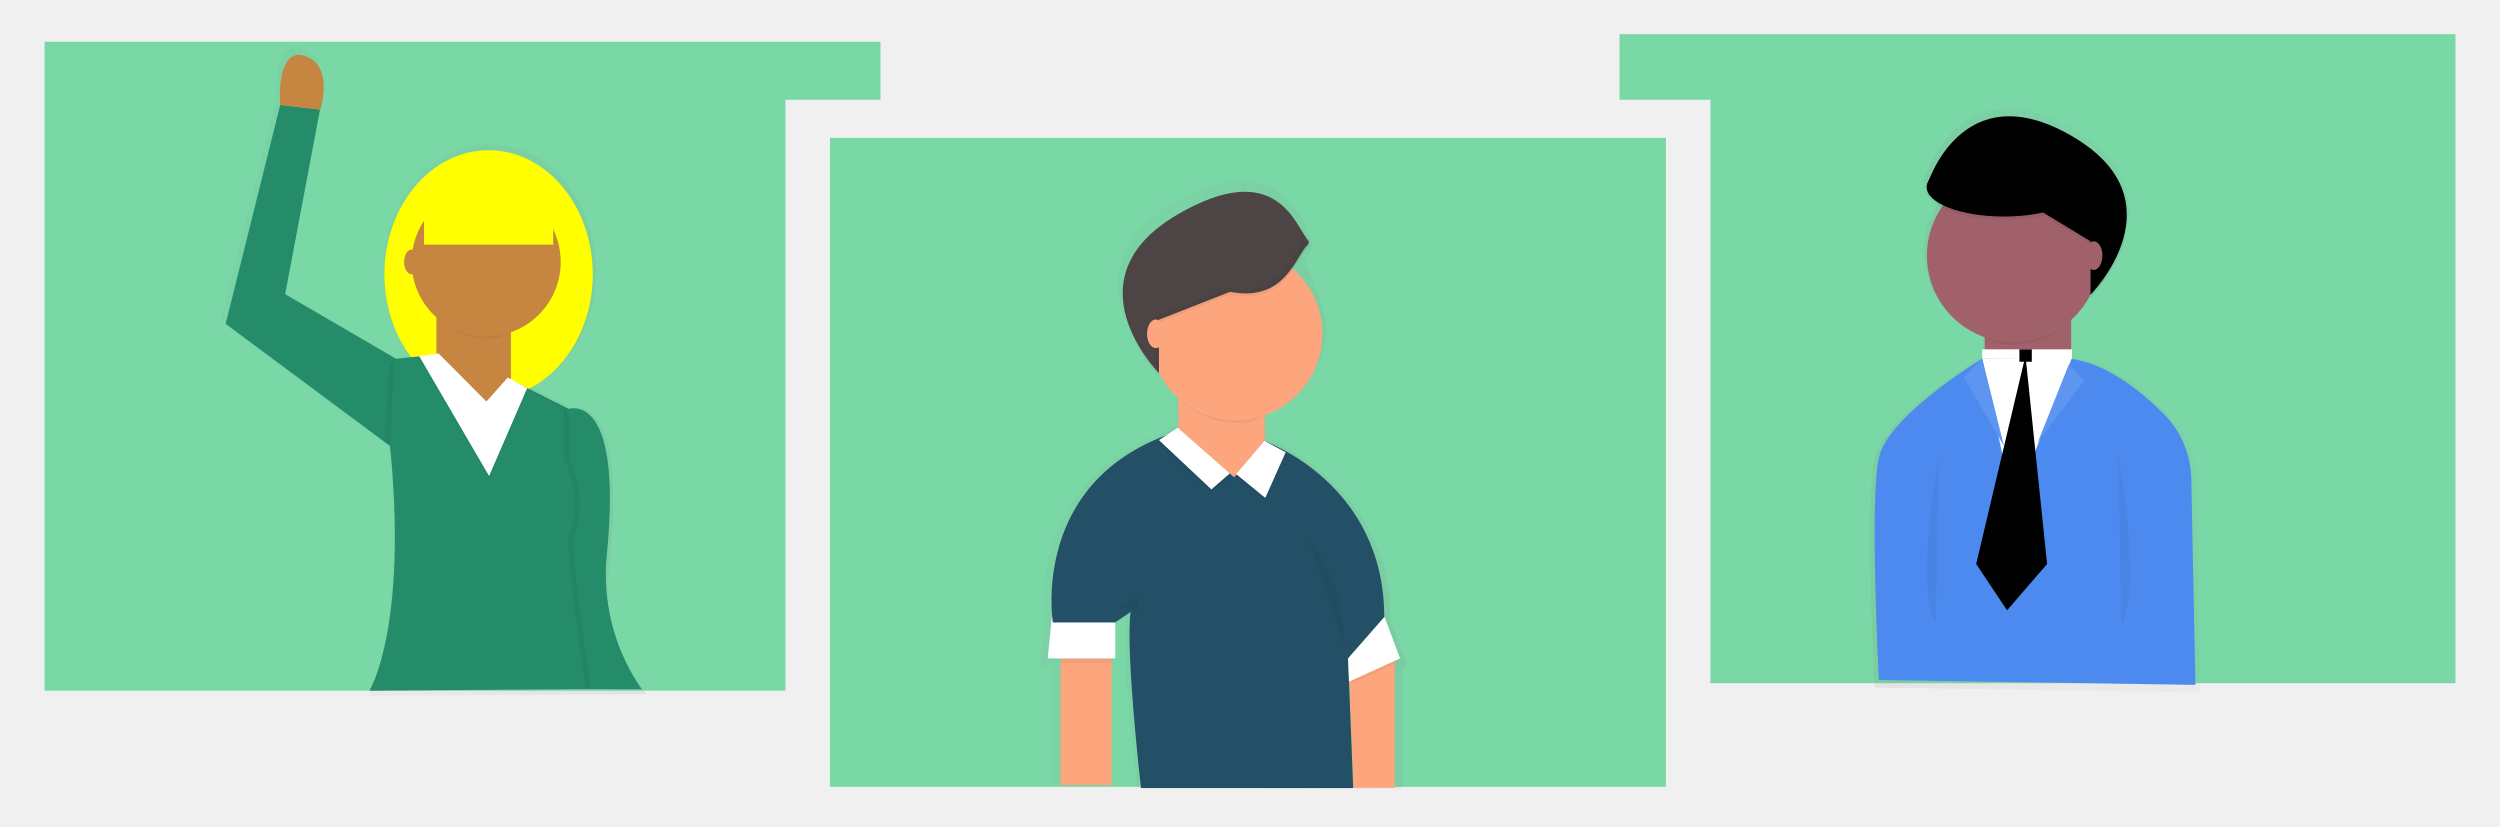
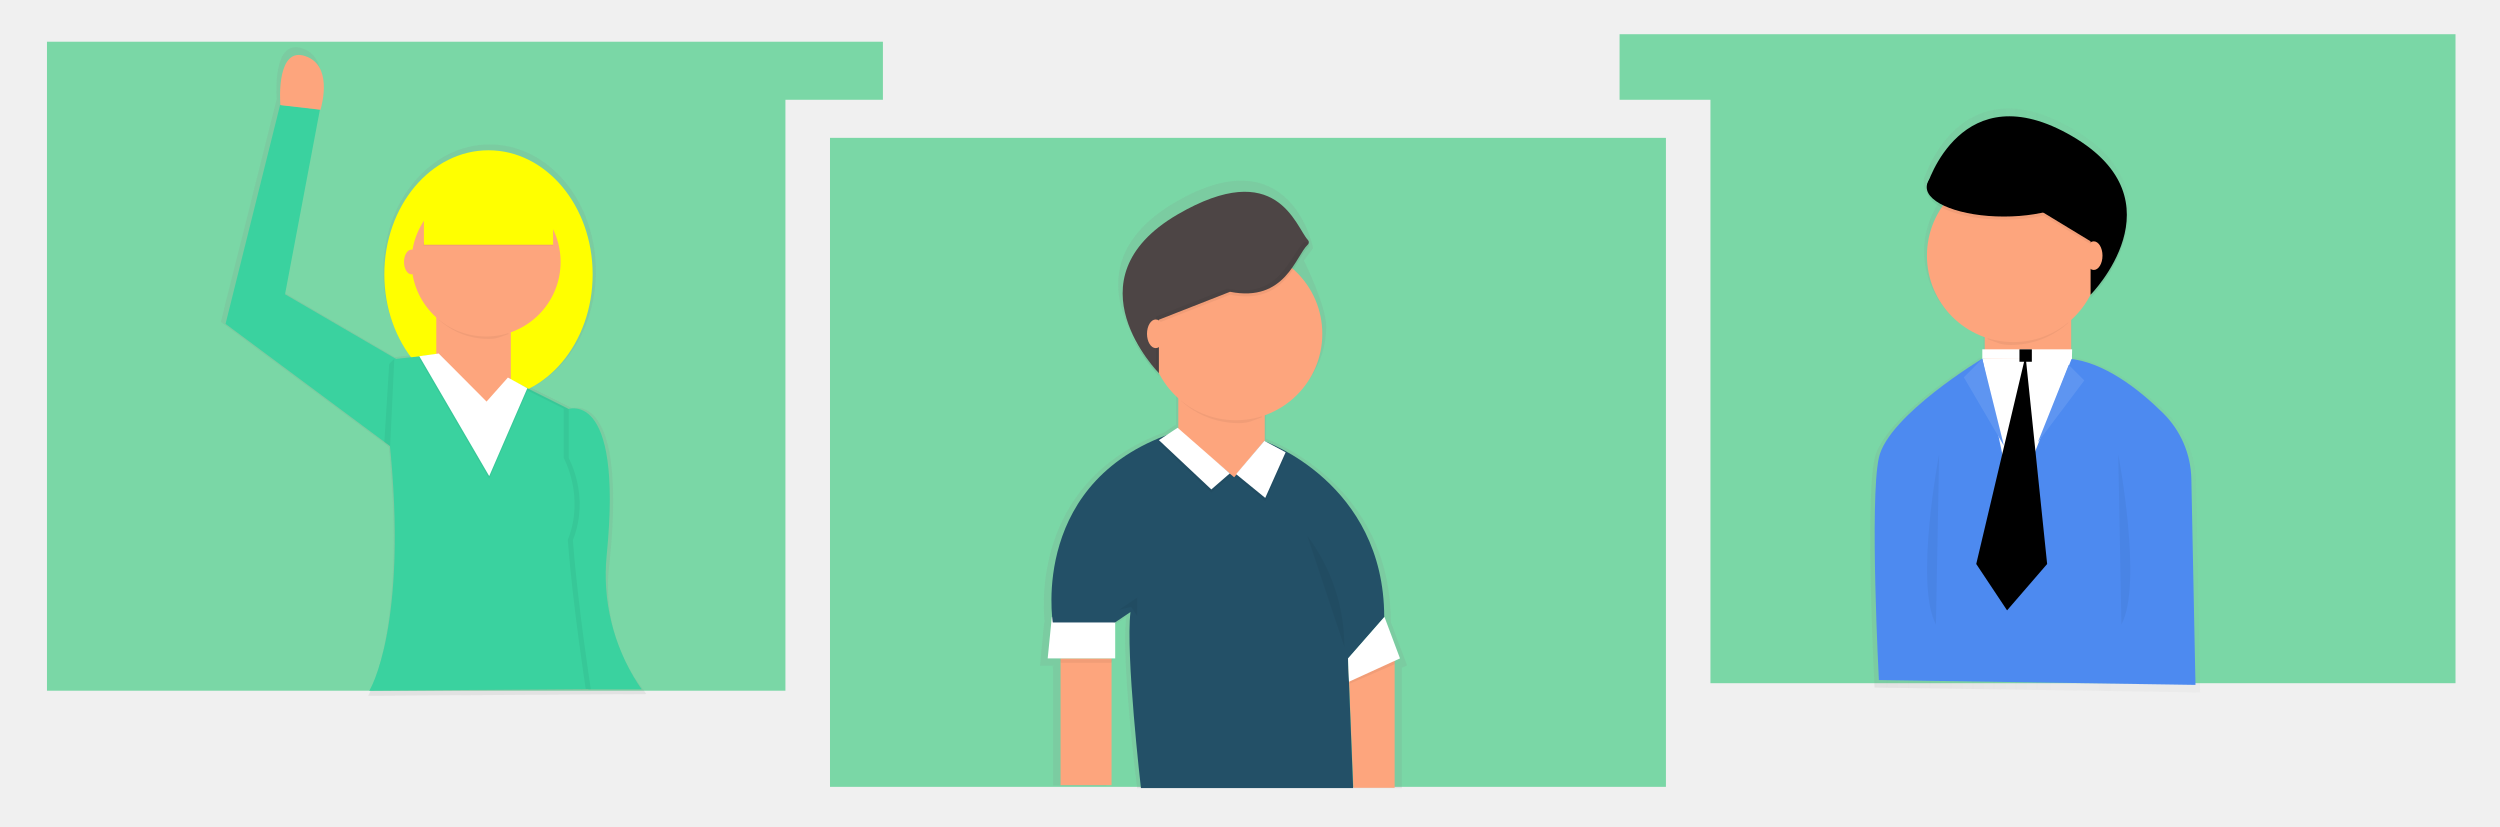
- <svg xmlns="http://www.w3.org/2000/svg" version="1.1" id="_x37_47ad91c-18bb-4936-b655-cddf352f94cc" x="0" y="0" viewBox="-958 1169.4 1029.723 340.379" xml:space="preserve" width="1029.723" height="340.379">
-   <defs id="defs189" />
-   <style id="style3">.st0{opacity:.5}.st2{fill:#fff}.st3{fill:#6c63ff}.st5{fill:#fda57d}.st6{opacity:5.000000e-02;enable-background:new}.st7{fill:#ff0}.st8{opacity:5.000000e-02}.st9{fill:#4d8af0}.st10{opacity:.1;fill:#fff;enable-background:new}.st11{fill:#e0e0e0}.st18{fill:#3ad29f}</style>
-   <path style="fill:#f0f0f0;fill-opacity:1" class="st2" d="m 71.723,1169.4 -380.999,0 0,299.292 380.999,0 z" id="path78-0-6" />
-   <path style="fill:#f0f0f0;fill-opacity:1" class="st2" d="m -577.001,1171.638 -380.999,0 0,299.292 380.999,0 z" id="path78-0" />
-   <g id="g4420" transform="translate(-24.5261,-24.20378)">
-     <g id="g5" class="st0" style="opacity:0.5">
-       <linearGradient gradientTransform="matrix(1,0,0,-1,0,3002.82)" y2="1833.41" x2="-94.24" y1="1405.8" x1="-94.24" gradientUnits="userSpaceOnUse" id="SVGID_1_">
-         <stop id="stop8" stop-opacity=".25" stop-color="gray" offset="0" />
-         <stop id="stop10" stop-opacity=".12" stop-color="gray" offset=".54" />
-         <stop id="stop12" stop-opacity=".1" stop-color="gray" offset="1" />
+ <svg xmlns="http://www.w3.org/2000/svg" version="1.1" id="_x37_47ad91c-18bb-4936-b655-cddf352f94cc" x="0" y="0" viewBox="-1942 2500 1029.7 340.4" xml:space="preserve">
+   <style>.st0{fill:#f0f0f0}.st1{opacity:.5}.st2{fill:#03bd5b}.st4{fill:#fda57d}.st5{enable-background:new}.st5,.st6{opacity:5.000000e-02}.st7{fill:#4d8af0}.st8{fill:#fff}.st11{fill:#3ad29f}.st12{fill:#ff0}</style>
+   <path id="path78-0-6" class="st0" d="M-912.3 2500h-381v299.3h381V2500z" />
+   <path id="path78-0" class="st0" d="M-1561.8 2502.3h-381v299.3h381v-299.3z" />
+   <g id="g4420" transform="translate(-24.526 -24.204)">
+     <g id="g18" class="st1">
+       <path id="path20" class="st2" d="M-1250.4 2538.3h344.3v267.3h-344.3v-267.3z" />
+     </g>
+     <g id="g22" class="st1">
+       <linearGradient id="path31_1_" gradientUnits="userSpaceOnUse" x1="-1063.622" y1="2829.239" x2="-927.744" y2="2829.239" gradientTransform="translate(-83.556 -140.084)">
+         <stop offset="0" stop-color="gray" stop-opacity=".25" />
+         <stop offset=".54" stop-color="gray" stop-opacity=".12" />
+         <stop offset="1" stop-color="gray" stop-opacity=".1" />
      </linearGradient>
+       <path id="path31" d="M-1013 2722.3c-.2-10.5-4.5-20.6-12-28-6.8-6.6-15.8-14.3-25.7-18.9h-.1c-4.2-2-8.6-3.4-13.2-4V2655c3.4-3 6.1-6.6 8.2-10.6v1.3s15.7-15.8 15.3-34.4c.2-11.2-5.1-23.5-23.2-34-41.8-24.4-57.8 11.1-60.9 19.3-.2.4-.3.8-.4 1.2l-.1.4c-.1.4-.1.8 0 1.2v.7c0 2.7 2.3 5.3 6.3 7.3-11.2 16.8-6.8 39.5 10 50.7 2.6 1.7 5.3 3.1 8.2 4.1v10.5l-.8-1.5s-5.6 3.3-12.8 8.5c-12.1 8.6-28.7 22.2-31.2 33.5-4 18 0 94.2 0 94.2l134.1 2-1.7-87.1zm-110.8-119.9l.1.1-.1-.1zm.5.6l.1.1-.1-.1zm.5.5l.1.1-.1-.1zm4.5 3l.1.1-.1-.1zm-3.9-2.4l.2.1-.2-.1zm.6.5l.2.1-.2-.1zm.8.5l.2.2-.2-.2zm.8.5l.3.2-.3-.2zm.8.5l.3.2-.3-.2z" fill="url(#path31_1_)" />
    </g>
-     <g id="g18" class="st0" style="opacity:0.5">
-       <path id="path20" d="m -266.4,1207.7 344.3,0 0,267.3 -344.3,0 z" class="st3" style="fill:#03bd5b;fill-opacity:1" />
+     <path id="path33" class="st4" d="M-1100 2655.6h35.6v52.2h-35.6v-52.2z" />
+     <path id="path35" class="st5" d="M-1098.8 2663.9c3.7 1.3 5.3 2.4 9.5 2.4 8.8 0 17.2-3.2 23.7-9.1v-.4h-33.2v7.1z" />
+     <circle id="circle37" class="st4" cx="-1088.2" cy="2629.5" r="35.6" />
+     <ellipse id="ellipse39" cx="-1092.1" cy="2601.3" rx="31.8" ry="12.1" />
+     <path id="path41" d="M-1085.7 2605.8l29.3 17.8v22s38.2-38.6-7.6-65.3c-45.8-26.7-59.8 20.4-59.8 20.4s12.6 10.2 38.1 5.1z" />
+     <ellipse id="ellipse43" class="st4" cx="-1055.1" cy="2629.5" rx="3.6" ry="5.9" />
+     <g id="g45" class="st6">
+       <path id="path47" d="M-1056.4 2623.6l-19.5-11.8c-5.3 1.1-10.7 1.7-16.1 1.7-17.1 0-31-5.1-31.8-11.6v.7c0 6.7 14.2 12.1 31.8 12.1 5.4 0 10.8-.5 16.2-1.7l19.5 11.8-.1-1.2zm0 22.1v1.3s15.2-15.4 14.9-33.5c-.4 17.4-14.9 32.2-14.9 32.2z" />
    </g>
-     <g id="g22" class="st0" style="opacity:0.5">
-       <linearGradient gradientTransform="matrix(1,0,0,-1,-59.03,2884.12)" y2="1525.547" x2="31.67" y1="1525.547" x1="-104.168" gradientUnits="userSpaceOnUse" id="SVGID_2_">
-         <stop id="stop25" stop-opacity=".25" stop-color="gray" offset="0" />
-         <stop id="stop27" stop-opacity=".12" stop-color="gray" offset=".54" />
-         <stop id="stop29" stop-opacity=".1" stop-color="gray" offset="1" />
-       </linearGradient>
-       <path id="path31" d="m -29,1391.7 c -0.2,-10.5 -4.5,-20.6 -12,-28 -6.8,-6.6 -15.8,-14.3 -25.7,-18.9 l -0.1,0 c -4.2,-2 -8.6,-3.4 -13.2,-4 l 0,-16.4 c 3.4,-3 6.1,-6.6 8.2,-10.6 l 0,1.3 c 0,0 15.7,-15.8 15.3,-34.4 0.2,-11.2 -5.1,-23.5 -23.2,-34 -41.8,-24.4 -57.8,11.1 -60.9,19.3 -0.2,0.4 -0.3,0.8 -0.4,1.2 l -0.1,0.4 c -0.1,0.4 -0.1,0.8 0,1.2 l 0,0.7 c 0,2.7 2.3,5.3 6.3,7.3 -11.2,16.8 -6.8,39.5 10,50.7 2.6,1.7 5.3,3.1 8.2,4.1 l 0,10.5 -0.8,-1.5 c 0,0 -5.6,3.3 -12.8,8.5 -12.1,8.6 -28.7,22.2 -31.2,33.5 -4,18 0,94.2 0,94.2 l 134.1,2 -1.7,-87.1 z m -41.4,-79.3 z m -1.3,1.4 z m 0.1,-0.1 z m 0.2,-0.2 z m -69.5,-44 z m 0.1,0.6 z m 0.3,0.6 z m 0.3,0.6 z m 0.4,0.5 0.1,0.1 -0.1,-0.1 z m 0.5,0.6 0.1,0.1 -0.1,-0.1 z m 0.5,0.5 0.1,0.1 -0.1,-0.1 z m 4.5,3 0.1,0.1 -0.1,-0.1 z m -3.9,-2.4 0.2,0.1 -0.2,-0.1 z m 0.6,0.5 0.2,0.1 -0.2,-0.1 z m 0.8,0.5 0.2,0.2 -0.2,-0.2 z m 0.8,0.5 0.3,0.2 -0.3,-0.2 z m 0.8,0.5 0.3,0.2 -0.3,-0.2 z" style="fill:url(#SVGID_2_)" />
-     </g>
-     <path id="path33" d="m -116,1325 35.6,0 0,52.2 -35.6,0 z" class="st5" style="fill:#a0616a;fill-opacity:1" />
-     <path id="path35" d="m -114.8,1333.3 c 3.7,1.3 5.3,2.4 9.5,2.4 8.8,0 17.2,-3.2 23.7,-9.1 l 0,-0.4 -33.2,0 0,7.1 z" class="st6" />
-     <circle id="circle37" r="35.6" cy="1298.9" cx="-104.2" class="st5" style="fill:#a0616a;fill-opacity:1" />
-     <ellipse id="ellipse39" ry="12.1" rx="31.8" cy="1270.7" cx="-108.1" />
-     <path id="path41" d="m -101.7,1275.2 29.3,17.8 0,22 c 0,0 38.2,-38.6 -7.6,-65.3 -45.8,-26.7 -59.8,20.4 -59.8,20.4 0,0 12.6,10.2 38.1,5.1 z" />
-     <ellipse id="ellipse43" ry="5.9" rx="3.6" cy="1298.9" cx="-71.1" class="st5" style="fill:#a0616a;fill-opacity:1" />
-     <g id="g45" class="st8">
-       <path id="path47" d="m -72.4,1293 -19.5,-11.8 c -5.3,1.1 -10.7,1.7 -16.1,1.7 -17.1,0 -31,-5.1 -31.8,-11.6 l 0,0.7 c 0,6.7 14.2,12.1 31.8,12.1 5.4,0 10.8,-0.5 16.2,-1.7 l 19.5,11.8 -0.1,-1.2 z m 0,22.1 0,1.3 c 0,0 15.2,-15.4 14.9,-33.5 -0.4,17.4 -14.9,32.2 -14.9,32.2 z" />
-     </g>
-     <path id="path49" d="m -116.8,1341.2 c 0,0 -38.9,23.4 -42.8,40.9 -3.9,17.5 0,91.6 0,91.6 l 130.4,2 -1.7,-84.8 c -0.2,-10.3 -4.4,-20 -11.7,-27.2 -9.7,-9.6 -24.5,-21.3 -39.2,-22.4 l -17.5,33.1 -17.5,-33.2 z" class="st9" style="fill:#4d8af0" />
-     <path id="path51" d="m -134.8,1380.8 c 0,0 -10.2,53.4 -1.3,70 m 75.1,-70 c 0,0 10.2,53.4 1.3,70" class="st6" />
-     <path id="path53" d="m -117,1341.4 37,-0.6 -24.2,61.6 z" class="st2" style="fill:#ffffff" />
-     <path id="path55" d="m -117,1337.5 0,3.9 36.9,0 0.1,-3.9 z" class="st2" style="fill:#ffffff" />
-     <path id="path57" d="m -101.7,1337.5 5.1,0 0,5.1 -5.1,0 z" />
-     <path id="path59" d="m -117,1341.4 -7.6,7.6 16.5,28.2 z m 35.6,2.5 6.4,6.4 -19.1,25.4 z" class="st9" style="fill:#4d8af0" />
-     <path id="path61" d="m -117,1341.4 -7.6,7.6 16.5,28.2 z m 35.6,2.5 6.4,6.4 -19.1,25.4 z" class="st10" style="opacity:0.1;fill:#ffffff;enable-background:new" />
-     <path id="path63" d="m -99.2,1340.1 -20.3,85.8 12.7,19.1 16.5,-19.1 z" />
+     <path id="path49" class="st7" d="M-1100.8 2671.8s-38.9 23.4-42.8 40.9c-3.9 17.5 0 91.6 0 91.6l130.4 2-1.7-84.8c-.2-10.3-4.4-20-11.7-27.2-9.7-9.6-24.5-21.3-39.2-22.4l-17.5 33.1-17.5-33.2z" />
+     <path id="path51" class="st5" d="M-1118.8 2711.4s-10.2 53.4-1.3 70m75.1-70s10.2 53.4 1.3 70" />
+     <path id="path53" class="st8" d="M-1101 2672l37-.6-24.2 61.6-12.8-61z" />
+     <path id="path55" class="st8" d="M-1101 2668.1v3.9h36.9l.1-3.9h-37z" />
+     <path id="path57" d="M-1085.7 2668.1h5.1v5.1h-5.1v-5.1z" />
+     <path id="path59" class="st7" d="M-1101 2672l-7.6 7.6 16.5 28.2-8.9-35.8zm35.6 2.5l6.4 6.4-19.1 25.4 12.7-31.8z" />
+     <path id="path61" d="M-1101 2672l-7.6 7.6 16.5 28.2-8.9-35.8zm35.6 2.5l6.4 6.4-19.1 25.4 12.7-31.8z" opacity=".1" fill="#fff" />
+     <path id="path63" d="M-1083.2 2670.7l-20.3 85.8 12.7 19.1 16.5-19.1-8.9-85.8z" />
  </g>
-   <g style="opacity:0.5" id="g129" class="st0" transform="matrix(-1,0,0,1,-1197.851,-63.31622)">
-     <linearGradient gradientTransform="matrix(1,0,0,-1,0,3002.82)" y2="1791.135" x2="-430.325" y1="1363.525" x1="-430.325" gradientUnits="userSpaceOnUse" id="SVGID_5_">
-       <stop id="stop132" stop-opacity=".25" stop-color="gray" offset="0" />
-       <stop id="stop134" stop-opacity=".12" stop-color="gray" offset=".54" />
-       <stop id="stop136" stop-opacity=".1" stop-color="gray" offset="1" />
-     </linearGradient>
-   </g>
-   <g style="opacity:0.5" id="g142" class="st0" transform="matrix(-1,0,0,1,-1197.851,-63.31622)">
-     <path style="fill:#03bd5b;fill-opacity:1" id="path144" d="m -602.5,1249.9 344.3,0 0,267.3 -344.3,0 z" class="st3" />
+   <g id="g142" transform="matrix(-1 0 0 1 -1197.85 -63.316)" class="st1">
+     <path id="path144" class="st2" d="M380.5 2580.5h344.3v267.3H380.5v-267.3z" />
  </g>
  <g id="g5008">
-     <g transform="matrix(-1,0,0,1,-1197.851,-63.31622)" class="st0" id="g146" style="opacity:0.5">
-       <linearGradient id="SVGID_6_" gradientUnits="userSpaceOnUse" x1="-446.975" y1="1498.305" x2="-271.765" y2="1498.305" gradientTransform="matrix(1,0,0,-1,-59.03,2884.12)">
-         <stop offset="0" stop-color="gray" stop-opacity=".25" id="stop149" />
-         <stop offset=".54" stop-color="gray" stop-opacity=".12" id="stop151" />
-         <stop offset="1" stop-color="gray" stop-opacity=".1" id="stop153" />
+     <g id="g146" transform="matrix(-1 0 0 1 -1197.85 -63.316)" class="st1">
+       <linearGradient id="path155_1_" gradientUnits="userSpaceOnUse" x1="2201.22" y1="2895.533" x2="2376.52" y2="2895.533" gradientTransform="matrix(-1 0 0 1 2679.12 -179.196)">
+         <stop offset="0" stop-color="gray" stop-opacity=".25" />
+         <stop offset=".54" stop-color="gray" stop-opacity=".12" />
+         <stop offset="1" stop-color="gray" stop-opacity=".1" />
      </linearGradient>
-       <path d="m -400,1416.8 1,-0.8 1.4,-1.1 66.8,-49.6 -23,-91.8 0,-0.3 c 0.2,-2.8 1.3,-24.5 -10.5,-20.6 -11.4,3.8 -7.2,19.8 -6.4,22.5 l 0.1,0.4 14.6,77.2 -46.4,27.1 -6.4,-0.7 c 7.3,-10.1 11.2,-22.2 11.1,-34.7 0,-28.8 -19.6,-52.2 -43.8,-52.2 -24.2,0 -43.8,23.3 -43.8,52.2 0,21.6 11,40.1 26.7,48 l -16.6,8.3 0,0.1 c -4.8,-1 -22.8,-0.7 -15.5,65.6 1.8,16.1 -2,32.2 -10.8,45.8 l -4.6,6.4 114.3,0.7 0.3,0 c 0.2,0.1 -16,-25.9 -8.5,-102.5 z" id="path155" style="fill:url(#SVGID_6_)" />
+       <path id="path155" d="M584 2747.4l1-.8 1.4-1.1 66.8-49.6-23-91.8v-.3c.2-2.8 1.3-24.5-10.5-20.6-11.4 3.8-7.2 19.8-6.4 22.5l.1.4 14.6 77.2-46.4 27.1-6.4-.7c7.3-10.1 11.2-22.2 11.1-34.7 0-28.8-19.6-52.2-43.8-52.2-24.2 0-43.8 23.3-43.8 52.2 0 21.6 11 40.1 26.7 48l-16.6 8.3v.1c-4.8-1-22.8-.7-15.5 65.6 1.8 16.1-2 32.2-10.8 45.8l-4.6 6.4 114.3.7h.3c.2.1-16-25.9-8.5-102.5z" fill="url(#path155_1_)" />
    </g>
-     <path class="st18" d="m -724.751,1338.084 c 0,0 23.6,-10.2 16.7,59.8 -1.9,18.7 2.7,37.4 12.9,53.2 l 1.5,2.2 -21.9,0 -16.5,-17.5 7.3,-97.7 z m -117.9,-125.2 0,-0.3 16.5,1.9 -0.1,0.4 -14.3,75.7 49.1,28.6 -2,36.8 -71.6,-53.2 22.4,-89.9 z" id="path157" style="fill:#248c69;fill-opacity:1" />
-     <ellipse transform="scale(-1,1)" class="st7" cx="756.751" cy="1282.384" rx="42.9" ry="51.1" id="ellipse159" style="fill:#ffff00" />
-     <path class="st5" d="m -747.551,1299.784 -30.7,0 0,45 30.7,0 z" id="path161" style="fill:#c68642;fill-opacity:1" />
-     <path class="st18" d="m -756.751,1337.684 8.2,-12.3 24.5,12.3 0,20.3 c 0,0 8.9,15.7 1.7,33.8 2,26.6 7.4,61.4 7.4,61.4 l -90.9,0.7 c 0,0 16.4,-26.2 8.2,-103.9 l 2,-32.7 18.4,-2 20.5,22.4 z" id="path163" style="fill:#248c69;fill-opacity:1" />
-     <path class="st6" d="m -795.551,1317.184 -2.1,2.1 -2,32.2 2.4,1.8 z m 47,-10.2 c -3.2,1.1 -4.6,2 -8.2,2 -7.6,0 -14.8,-2.8 -20.5,-7.9 l 0,-0.3 28.6,0 0,6.2 z" id="path165" />
-     <circle transform="scale(-1,1)" class="st5" cx="757.751" cy="1277.284" r="30.7" id="circle167" style="fill:#c68642;fill-opacity:1" />
-     <ellipse transform="scale(-1,1)" class="st5" cx="788.451" cy="1277.284" rx="3.1" ry="5.1" id="ellipse169" style="fill:#c68642;fill-opacity:1" />
-     <path class="st6" d="m -730.951,1267.684 0,1.5 -52.7,0 0,1.4 53.4,0 z" id="path171" />
-     <path class="st7" d="m -730.151,1243.584 -53.2,0 0,26.6 53.2,0 z" id="path173" style="fill:#ffff00" />
-     <path class="st5" d="m -832.351,1192.484 c 11.2,3.7 7.1,19.4 6.3,22.1 l -16.5,-1.9 c -0.3,-2.8 -1.3,-24.1 10.2,-20.2 z" id="path175" style="fill:#c68642;fill-opacity:1" />
-     <g transform="matrix(-1,0,0,1,-1197.851,-63.31622)" class="st8" id="g177">
-       <path d="m -481.1,1516.5 c 0,0 5.4,-34.8 7.4,-61.4 -7.2,-18 1.7,-33.8 1.7,-33.8 l 0,-20.3 22.9,-11.4 -0.5,-0.8 -24.5,12.3 0,20.3 c 0,0 -8.9,15.8 -1.7,33.8 -2,26.6 -7.4,61.4 -7.4,61.4 l 90.9,0.7 -88.8,-0.8 z m 41.8,-115.5 20.3,-22.3 -2,-0.2 -19.2,21.1 z" id="path179" />
+     <path id="path157" class="st11" d="M-1708.8 2668.7s23.6-10.2 16.7 59.8c-1.9 18.7 2.7 37.4 12.9 53.2l1.5 2.2h-21.9l-16.5-17.5 7.3-97.7zm-117.9-125.2v-.3l16.5 1.9-.1.4-14.3 75.7 49.1 28.6-2 36.8-71.6-53.2 22.4-89.9z" />
+     <ellipse id="ellipse159" class="st12" cx="-1740.8" cy="2613" rx="42.9" ry="51.1" />
+     <path id="path161" class="st4" d="M-1731.6 2630.4h-30.7v45h30.7v-45z" />
+     <path id="path163" class="st11" d="M-1740.8 2668.3l8.2-12.3 24.5 12.3v20.3s8.9 15.7 1.7 33.8c2 26.6 7.4 61.4 7.4 61.4l-90.9.7s16.4-26.2 8.2-103.9l2-32.7 18.4-2 20.5 22.4z" />
+     <path id="path165" class="st5" d="M-1779.6 2647.8l-2.1 2.1-2 32.2 2.4 1.8 1.7-36.1zm47-10.2c-3.2 1.1-4.6 2-8.2 2-7.6 0-14.8-2.8-20.5-7.9v-.3h28.6l.1 6.2z" />
+     <circle id="circle167" class="st4" cx="-1741.8" cy="2607.9" r="30.7" />
+     <ellipse id="ellipse169" class="st4" cx="-1772.5" cy="2607.9" rx="3.1" ry="5.1" />
+     <path id="path171" class="st5" d="M-1714.9 2598.3v1.5h-52.7v1.4h53.4l-.7-2.9z" />
+     <path id="path173" class="st12" d="M-1714.2 2574.2h-53.2v26.6h53.2v-26.6z" />
+     <path id="path175" class="st4" d="M-1816.3 2523.1c11.2 3.7 7.1 19.4 6.3 22.1l-16.5-1.9c-.3-2.8-1.3-24.1 10.2-20.2z" />
+     <g id="g177" transform="matrix(-1 0 0 1 -1197.85 -63.316)" class="st6">
+       <path id="path179" d="M502.9 2847.1s5.4-34.8 7.4-61.4c-7.2-18 1.7-33.8 1.7-33.8v-20.3l22.9-11.4-.5-.8-24.5 12.3v20.3s-8.9 15.8-1.7 33.8c-2 26.6-7.4 61.4-7.4 61.4l90.9.7-88.8-.8zm41.8-115.5l20.3-22.3-2-.2-19.2 21.1.9 1.4z" />
    </g>
-     <path class="st6" d="m -740.851,1330.384 -15.7,36.2 -28.8,-49.4 8,-1.1 19.7,19.8 8.8,-9.9 z" id="path181" />
-     <path class="st2" d="m -740.851,1329.284 -15.7,36.2 -28.8,-49.4 8,-1.1 19.7,19.8 8.8,-9.9 z" id="path183" style="fill:#ffffff" />
+     <path id="path181" class="st5" d="M-1724.8 2661l-15.7 36.2-28.8-49.4 8-1.1 19.7 19.8 8.8-9.9 8 4.4z" />
+     <path id="path183" class="st8" d="M-1724.8 2659.9l-15.7 36.2-28.8-49.4 8-1.1 19.7 19.8 8.8-9.9 8 4.4z" />
  </g>
-   <flowRoot xml:space="preserve" id="flowRoot4404" style="font-style:normal;font-variant:normal;font-weight:bold;font-stretch:normal;font-size:15px;line-height:125%;font-family:Sans;-inkscape-font-specification:'Sans, Bold';text-align:start;letter-spacing:0px;word-spacing:0px;writing-mode:lr-tb;text-anchor:start;fill:#000000;fill-opacity:1;stroke:none;stroke-width:1px;stroke-linecap:butt;stroke-linejoin:miter;stroke-opacity:1" transform="translate(-984.9415,1146.341)">
-     <flowRegion id="flowRegion4406">
-       <rect id="rect4408" width="319.917" height="239.938" x="306.008" y="613.631" />
-     </flowRegion>
-     <flowPara id="flowPara4410" />
-   </flowRoot>
-   <flowRoot xml:space="preserve" id="flowRoot4412" style="font-style:normal;font-variant:normal;font-weight:bold;font-stretch:normal;font-size:15px;line-height:125%;font-family:Sans;-inkscape-font-specification:'Sans, Bold';text-align:start;letter-spacing:0px;word-spacing:0px;writing-mode:lr-tb;text-anchor:start;fill:#000000;fill-opacity:1;stroke:none;stroke-width:1px;stroke-linecap:butt;stroke-linejoin:miter;stroke-opacity:1" transform="translate(-984.9415,1146.341)">
-     <flowRegion id="flowRegion4414">
-       <rect id="rect4416" width="252.688" height="290.939" x="714.018" y="613.631" />
-     </flowRegion>
-     <flowPara id="flowPara4418" />
-   </flowRoot>
-   <g style="opacity:0.5" class="st0" id="g67" transform="matrix(-1,0,0,1,-1186.11,16.74114)">
-     <linearGradient id="SVGID_3_" gradientUnits="userSpaceOnUse" x1="-739.81" y1="1403.31" x2="-739.81" y2="1830.92" gradientTransform="matrix(1,0,0,-1,0,3002.82)">
-       <stop offset="0" stop-color="gray" stop-opacity=".25" id="stop70" />
-       <stop offset=".54" stop-color="gray" stop-opacity=".12" id="stop72" />
-       <stop offset="1" stop-color="gray" stop-opacity=".1" id="stop74" />
-     </linearGradient>
-   </g>
-   <path style="fill:#f0f0f0;fill-opacity:1" class="st2" d="m -253.492,1210.487 -380.999,0 0,299.292 380.999,0 z" id="path78" />
-   <g id="g4956" transform="translate(-24.67326,-23.7168)">
-     <g transform="matrix(-1,0,0,1,-1159.168,39.80002)" id="g80" class="st0" style="opacity:0.5">
-       <path id="path82" d="m -912,1210.1 344.3,0 0,267.3 -344.3,0 z" class="st3" style="fill:#03bd5b;fill-opacity:1" />
+   <path id="path78" class="st0" d="M-1237.5 2541.1h-381v299.3h381v-299.3z" />
+   <g id="g4956" transform="translate(-24.673 -23.717)">
+     <g id="g80" transform="matrix(-1 0 0 1 -1159.168 39.8)" class="st1">
+       <path id="path82" class="st2" d="M72 2540.7h344.3V2808H72v-267.3z" />
    </g>
-     <g transform="matrix(-1,0,0,1,-1159.168,39.80002)" id="g84" class="st0" style="opacity:0.5">
-       <linearGradient gradientTransform="matrix(1,0,0,-1,-59.03,2884.12)" y2="1531.092" x2="-595.26" y1="1531.092" x1="-746.58" gradientUnits="userSpaceOnUse" id="SVGID_4_">
-         <stop id="stop87" stop-opacity=".25" stop-color="gray" offset="0" />
-         <stop id="stop89" stop-opacity=".12" stop-color="gray" offset=".54" />
-         <stop id="stop91" stop-opacity=".1" stop-color="gray" offset="1" />
+     <g id="g84" transform="matrix(-1 0 0 1 -1159.168 39.8)" class="st1">
+       <linearGradient id="path93_1_" gradientUnits="userSpaceOnUse" x1="2514.739" y1="2783.281" x2="2665.939" y2="2783.281" gradientTransform="matrix(-1 0 0 1 2693.13 -99.797)">
+         <stop offset="0" stop-color="gray" stop-opacity=".25" />
+         <stop offset=".54" stop-color="gray" stop-opacity=".12" />
+         <stop offset="1" stop-color="gray" stop-opacity=".1" />
      </linearGradient>
-       <path id="path93" d="m -659.8,1427.5 5.6,0 -1.7,-17.8 -0.2,0 c 1.1,-10.9 2.6,-59.1 -49.2,-78.3 l -4.6,-3.1 -0.3,0.3 0,-13 c 3.4,-3 6.3,-6.7 8.3,-10.8 l 0,1.3 c 4.6,-4.9 8.3,-10.5 11.2,-16.6 -2.7,5 -6,9.7 -9.9,13.9 l 0,-0.1 c 6.5,-7.4 33.1,-41.9 -9.3,-66.7 -47.8,-27.9 -56.8,18.9 -56.8,18.9 l 3.8,5.1 c 0,0 -9.2,18.5 -9.2,27.3 0,15.7 9.9,29.8 24.8,35 l 0,11.1 c -3.4,1.3 -51.4,19.8 -51.4,75.6 l -6.7,17.8 2.2,1 0,49.6 109,0 c 0,0 6.7,-52.8 4.5,-70.6 l 6.7,4.4 0,15.6 1.5,0 0,0.4 -0.4,0 0.4,1.4 0,47.7 21.9,0 0,-47.7 0.2,-1.4 -0.2,0 -0.2,-0.3 z m -123.7,4.1 0.2,-4.1 -0.2,4.1 z" style="fill:url(#SVGID_4_)" />
+       <path id="path93" d="M324.2 2758.1h5.6l-1.7-17.8h-.2c1.1-10.9 2.6-59.1-49.2-78.3l-4.6-3.1-.3.3v-13c3.4-3 6.3-6.7 8.3-10.8v1.3c4.6-4.9 8.3-10.5 11.2-16.6-2.7 5-6 9.7-9.9 13.9v-.1c6.5-7.4 33.1-41.9-9.3-66.7-47.8-27.9-56.8 18.9-56.8 18.9l3.8 5.1s-9.2 18.5-9.2 27.3c0 15.7 9.9 29.8 24.8 35v11.1c-3.4 1.3-51.4 19.8-51.4 75.6l-6.7 17.8 2.2 1v49.6h109s6.7-52.8 4.5-70.6l6.7 4.4v15.6h1.5v.4h-.4l.4 1.4v47.7h21.9v-47.7l.2-1.4h-.2l-.2-.3zm-123.7 4.1l.2-4.1-.2 4.1z" fill="url(#path93_1_)" />
    </g>
-     <path id="path95" d="m -412.368,1356.7 -35.6,0 0,52.2 35.6,0 z" class="st5" style="fill:#fda57d" />
-     <path id="path97" d="m -413.568,1365 c -3.7,1.3 -5.3,2.4 -9.5,2.4 -8.8,0 -17.2,-3.2 -23.7,-9.1 l 0,-0.4 33.2,0 0,7.1 z" class="st6" />
-     <circle transform="scale(-1,1)" id="circle99" r="35.6" cy="1330.6" cx="424.268" class="st5" style="fill:#fda57d" />
-     <path id="path101" d="m -426.668,1313.3 -29.3,11.5 0,22 c 0,0 -38.2,-38.5 7.6,-65.3 41.2,-24 48.6,4.9 53.8,10.5 0.5,0.5 0.5,1.4 -0.1,1.9 -5,4.7 -9.3,23.9 -32,19.4 z" style="fill:#4d4545" />
-     <path id="path103" d="m -475.468,1464.3 -21,0 0,52.2 21,0 z" class="st5" style="fill:#fda57d" />
-     <path id="path105" d="m -473.968,1449.4 0,14.9 -27.8,0 1.7,-17.1 z" class="st2" style="fill:#ffffff" />
-     <path id="path107" d="m -358.868,1464.3 0,53.3 -17,0 -2,-49.4 z" class="st5" style="fill:#fda57d" />
-     <path id="path109" d="m -424.968,1389.7 12.4,-14.9 c 0,0 49.4,17.1 49.4,72.5 l -14.9,17.1 2.1,53.3 -87.4,0 c 0,0 -6.4,-55.4 -4.3,-72.5 l -6.4,4.3 -25.6,0 c 0,0 -9.8,-59.7 52,-78.9 l 22.7,19.1 z" style="fill:#235067" />
-     <path id="path111" d="m -363.068,1447.2 6.4,17.1 -21,9.6 -0.4,-9.6 z" class="st2" style="fill:#ffffff" />
-     <path id="path113" d="m -403.768,1380.7 -8.4,18.8 -12,-9.9 11.6,-13.6 z" class="st6" />
-     <path id="path115" d="m -403.768,1379.4 -8.4,18.8 -12,-9.8 11.6,-13.7 z" class="st2" style="fill:#ffffff" />
-     <path id="path117" d="m -448.268,1370.5 -7.7,5.1 21.6,20.4 7.6,-6.6 z" class="st6" />
-     <path id="path119" d="m -448.268,1369.3 -7.7,5.1 21.6,20.3 7.6,-6.6 z" class="st2" style="fill:#ffffff" />
-     <path id="path121" d="m -379.568,1459.6 c 0,-16.5 -5.3,-32.6 -15.3,-45.8 m -70,33.1 0,-7.7 -7.6,5.1 5.1,-1.2 z m -10.2,17.8 -0.4,1.4 -20.9,0 -0.3,-1.4 z m 116.2,0.6 0,1.4 -18.7,8.1 0.5,-1.2 z m -107.8,-133.1 c 2.6,4.8 5.8,9.3 9.5,13.3 l 0,-22 29.3,-11.5 c 21.9,4.4 25.4,-13.2 31.5,-18.9 0.5,-0.5 1.4,-0.5 1.9,0.1 0.5,0.5 0.5,1.4 -0.1,1.9 -5.1,4.8 -9.4,24 -32.1,19.4 l -29.3,11.5 0,22 c -4.4,-4.7 -8,-10 -10.7,-15.8 z" class="st6" />
-     <ellipse transform="scale(-1,1)" id="ellipse123" ry="5.9" rx="3.6" cy="1330.6" cx="457.268" class="st5" style="fill:#fda57d" />
+     <path id="path95" class="st4" d="M-1396.4 2687.3h-35.6v52.2h35.6v-52.2z" />
+     <path id="path97" class="st5" d="M-1397.6 2695.6c-3.7 1.3-5.3 2.4-9.5 2.4-8.8 0-17.2-3.2-23.7-9.1v-.4h33.2v7.1z" />
+     <circle id="circle99" class="st4" cx="-1408.3" cy="2661.2" r="35.6" />
+     <path id="path101" d="M-1410.7 2643.9l-29.3 11.5v22s-38.2-38.5 7.6-65.3c41.2-24 48.6 4.9 53.8 10.5.5.5.5 1.4-.1 1.9-5 4.7-9.3 23.9-32 19.4z" fill="#4d4545" />
+     <path id="path103" class="st4" d="M-1459.5 2794.9h-21v52.2h21v-52.2z" />
+     <path id="path105" class="st8" d="M-1458 2780v14.9h-27.8l1.7-17.1 26.1 2.2z" />
+     <path id="path107" class="st4" d="M-1342.9 2794.9v53.3h-17l-2-49.4 19-3.9z" />
+     <path id="path109" d="M-1409 2720.3l12.4-14.9s49.4 17.1 49.4 72.5l-14.9 17.1 2.1 53.3h-87.4s-6.4-55.4-4.3-72.5l-6.4 4.3h-25.6s-9.8-59.7 52-78.9l22.7 19.1z" fill="#235067" />
+     <path id="path111" class="st8" d="M-1347.1 2777.8l6.4 17.1-21 9.6-.4-9.6 15-17.1z" />
+     <path id="path113" class="st5" d="M-1387.8 2711.3l-8.4 18.8-12-9.9 11.6-13.6 8.8 4.7z" />
+     <path id="path115" class="st8" d="M-1387.8 2710l-8.4 18.8-12-9.8 11.6-13.7 8.8 4.7z" />
+     <path id="path117" class="st5" d="M-1432.3 2701.1l-7.7 5.1 21.6 20.4 7.6-6.6-21.5-18.9z" />
+     <path id="path119" class="st8" d="M-1432.3 2699.9l-7.7 5.1 21.6 20.3 7.6-6.6-21.5-18.8z" />
+     <path id="path121" class="st5" d="M-1363.6 2790.2c0-16.5-5.3-32.6-15.3-45.8m-70 33.1v-7.7l-7.6 5.1 5.1-1.2 2.5 3.8zm-10.2 17.8l-.4 1.4h-20.9l-.3-1.4h21.6zm116.2.6v1.4l-18.7 8.1.5-1.2 18.2-8.3zm-107.8-133.1c2.6 4.8 5.8 9.3 9.5 13.3v-22l29.3-11.5c21.9 4.4 25.4-13.2 31.5-18.9.5-.5 1.4-.5 1.9.1.5.5.5 1.4-.1 1.9-5.1 4.8-9.4 24-32.1 19.4l-29.3 11.5v22c-4.4-4.7-8-10-10.7-15.8z" />
+     <ellipse id="ellipse123" class="st4" cx="-1441.3" cy="2661.2" rx="3.6" ry="5.9" />
  </g>
</svg>
